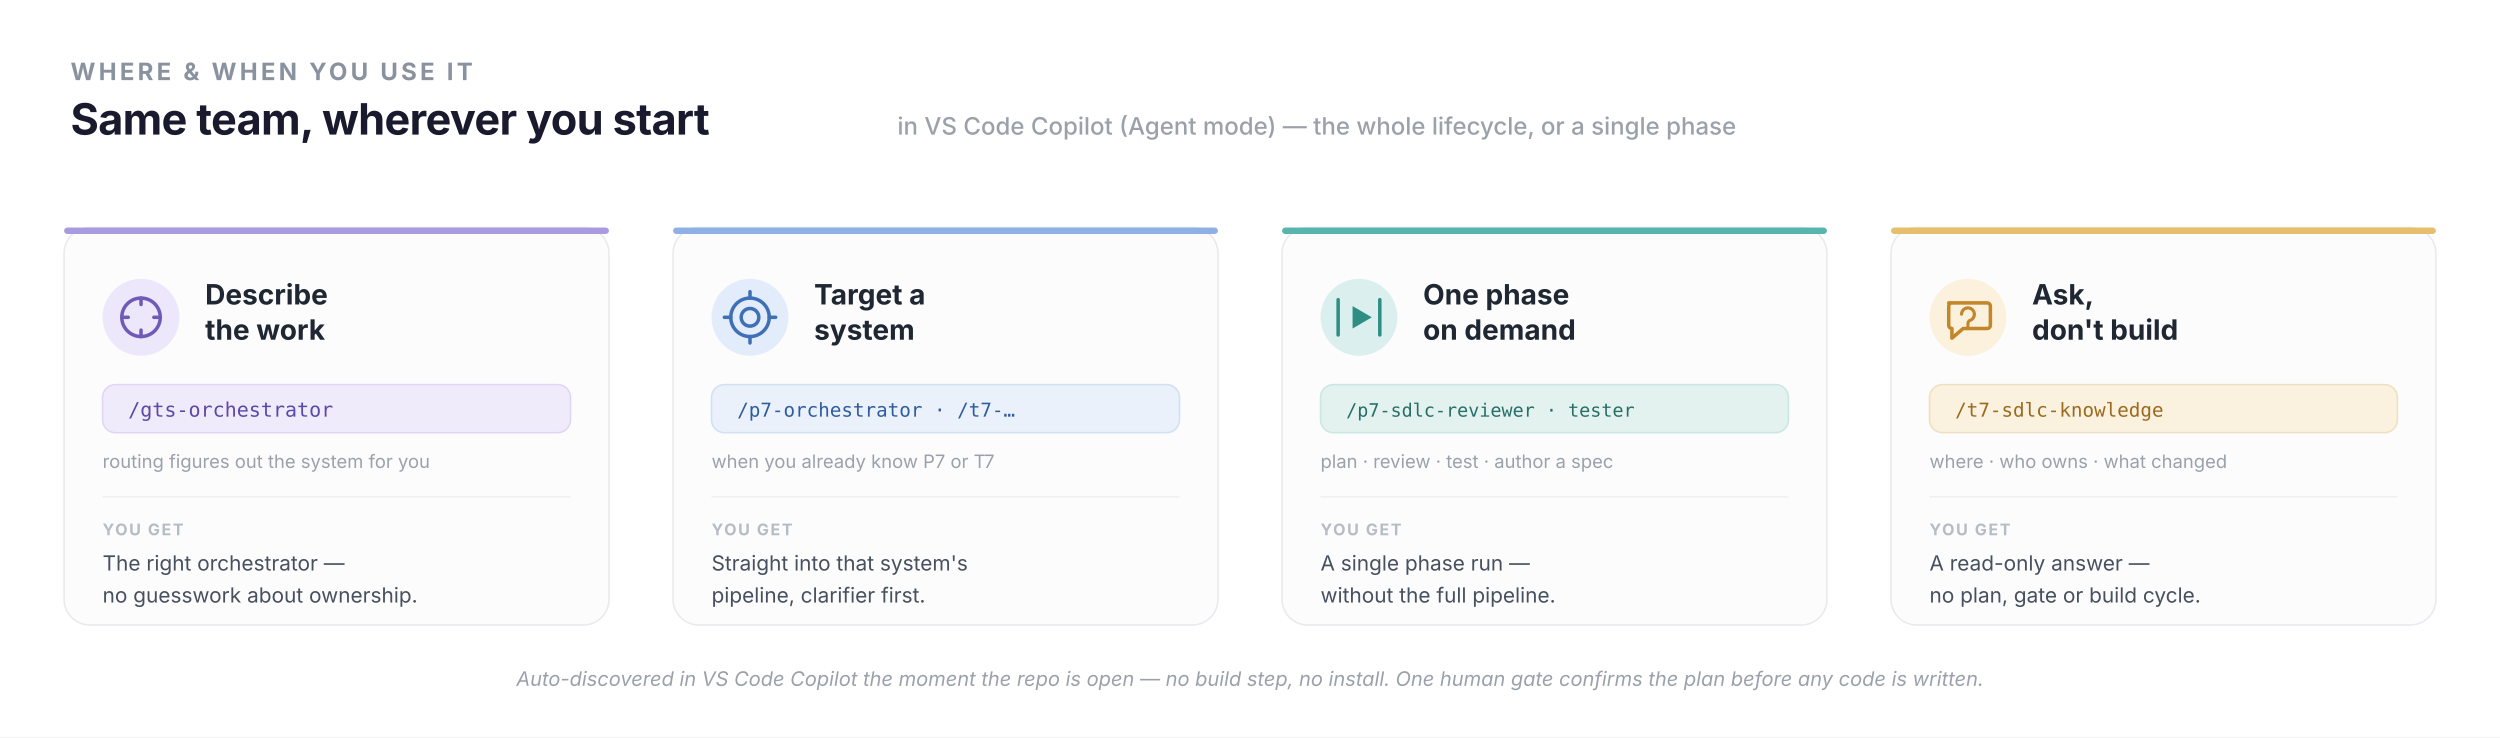
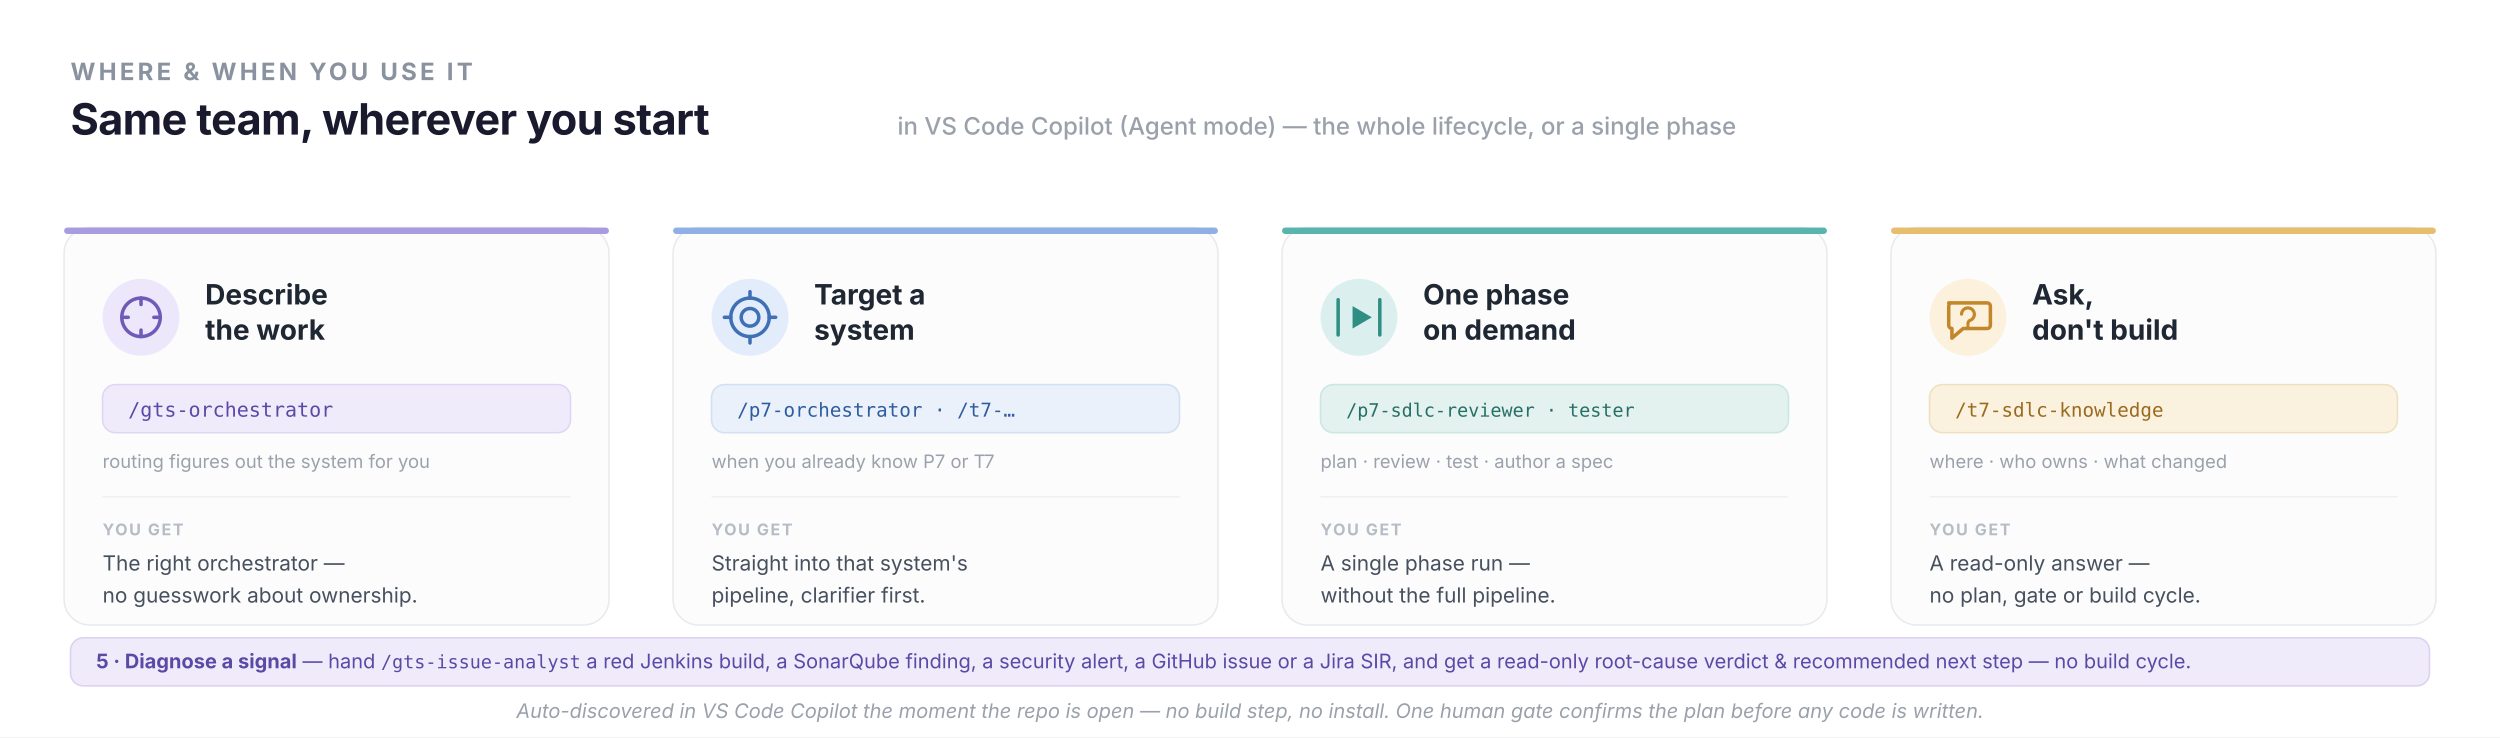
- <svg xmlns="http://www.w3.org/2000/svg" viewBox="0 0 1560 460" width="1560" height="460" role="img" aria-label="Where and when you use GTS AI SDLC. It lives in VS Code Copilot Agent mode, which auto-discovers every agent the moment the repo is open. Four ways in, the same team every time. 1 Describe the work: call gts-orchestrator and routing figures out the system — you get the right orchestrator with no guesswork. 2 Target a system: call p7-orchestrator or t7-orchestrator when you already know P7 or T7 — you get straight into that system's pipeline. 3 One phase on demand: call a single agent such as p7-sdlc-reviewer or t7-sdlc-tester to plan, review, test or author a spec — you get one phase without the full run. 4 Ask, don't build: call t7-sdlc-knowledge for where, who-owns and what-changed questions — you get a read-only answer with no build cycle.">
+ <svg xmlns="http://www.w3.org/2000/svg" viewBox="0 0 1560 460" width="1560" height="460" role="img" aria-label="Where and when you use GTS AI SDLC. It lives in VS Code Copilot Agent mode, which auto-discovers every agent the moment the repo is open. Five ways in, the same team every time. 1 Describe the work: call gts-orchestrator and routing figures out the system — you get the right orchestrator with no guesswork. 2 Target a system: call p7-orchestrator or t7-orchestrator when you already know P7 or T7 — you get straight into that system's pipeline. 3 One phase on demand: call a single agent such as p7-sdlc-reviewer or t7-sdlc-tester to plan, review, test or author a spec — you get one phase without the full run. 4 Ask, don't build: call t7-sdlc-knowledge for where, who-owns and what-changed questions — you get a read-only answer with no build cycle. 5 Diagnose a signal: hand gts-issue-analyst a red Jenkins build, a SonarQube finding, a security alert, a GitHub issue or a Jira SIR — you get a read-only, evidence-grounded root-cause verdict and a recommended next step, no build cycle.">
  <rect x="0" y="0" width="1560" height="460" fill="#FFFFFF" />
  <g font-family="Inter, 'SF Pro Display', -apple-system, BlinkMacSystemFont, 'Segoe UI', Roboto, Helvetica, Arial, sans-serif">
    <text x="44" y="50" font-size="15" font-weight="700" fill="#8A92A0" letter-spacing="2">WHERE &amp; WHEN YOU USE IT</text>
    <text x="44" y="84" font-size="27" font-weight="700" fill="#1A1A2E" letter-spacing="-0.4">Same team, wherever you start</text>
    <text x="560" y="84" font-size="15" font-weight="500" fill="#9AA1AB">in VS Code Copilot (Agent mode) — the whole lifecycle, or a single phase</text>
    <g transform="translate(40,142)">
      <rect x="0" y="0" width="340" height="248" rx="16" fill="#FCFCFD" stroke="#E8EAED" />
      <rect x="0" y="0" width="340" height="4" rx="2" fill="#A99BE0" />
      <circle cx="48" cy="56" r="24" fill="#ECE7FA" />
      <g transform="translate(48,56)" fill="none" stroke="#6E5BB8" stroke-width="2.2" stroke-linecap="round" stroke-linejoin="round">
        <circle cx="0" cy="0" r="12" />
        <path d="M0 -12 L0 -8 M0 8 L0 12 M-12 0 L-8 0 M8 0 L12 0" />
        <path d="M4.5 -4.5 L-1 1 L-4.5 4.5 L1 -1 Z" fill="#6E5BB8" stroke="none" />
      </g>
      <text x="88" y="48" font-size="17.5" font-weight="700" fill="#1F2733">Describe</text>
      <text x="88" y="70" font-size="17.5" font-weight="700" fill="#1F2733">the work</text>
      <rect x="24" y="98" width="292" height="30" rx="8" fill="#F0EBFB" stroke="#E0D6F4" />
      <text x="40" y="118" font-size="12.5" font-family="'SF Mono', ui-monospace, Menlo, monospace" fill="#5B49A6">/gts-orchestrator</text>
      <text x="24" y="150" font-size="11.5" fill="#9AA1AB">routing figures out the system for you</text>
      <line x1="24" y1="168" x2="316" y2="168" stroke="#EEF0F2" />
      <text x="24" y="192" font-size="10" font-weight="700" fill="#B6BCC4" letter-spacing="1">YOU GET</text>
      <text x="24" y="214" font-size="13" fill="#46505E">The right orchestrator —</text>
      <text x="24" y="234" font-size="13" fill="#46505E">no guesswork about ownership.</text>
    </g>
    <g transform="translate(420,142)">
      <rect x="0" y="0" width="340" height="248" rx="16" fill="#FCFCFD" stroke="#E8EAED" />
      <rect x="0" y="0" width="340" height="4" rx="2" fill="#8FB0E4" />
      <circle cx="48" cy="56" r="24" fill="#E3ECFB" />
      <g transform="translate(48,56)" fill="none" stroke="#3F6FB5" stroke-width="2.2" stroke-linecap="round">
        <circle cx="0" cy="0" r="12" />
        <circle cx="0" cy="0" r="5.5" />
        <path d="M0 -16 L0 -12 M0 12 L0 16 M-16 0 L-12 0 M12 0 L16 0" />
      </g>
      <text x="88" y="48" font-size="17.5" font-weight="700" fill="#1F2733">Target a</text>
      <text x="88" y="70" font-size="17.5" font-weight="700" fill="#1F2733">system</text>
      <rect x="24" y="98" width="292" height="30" rx="8" fill="#EAF1FB" stroke="#D2E0F2" />
      <text x="40" y="118" font-size="12" font-family="'SF Mono', ui-monospace, Menlo, monospace" fill="#2E5C9E">/p7-orchestrator · /t7-…</text>
      <text x="24" y="150" font-size="11.5" fill="#9AA1AB">when you already know P7 or T7</text>
      <line x1="24" y1="168" x2="316" y2="168" stroke="#EEF0F2" />
      <text x="24" y="192" font-size="10" font-weight="700" fill="#B6BCC4" letter-spacing="1">YOU GET</text>
      <text x="24" y="214" font-size="13" fill="#46505E">Straight into that system's</text>
      <text x="24" y="234" font-size="13" fill="#46505E">pipeline, clarifier first.</text>
    </g>
    <g transform="translate(800,142)">
      <rect x="0" y="0" width="340" height="248" rx="16" fill="#FCFCFD" stroke="#E8EAED" />
      <rect x="0" y="0" width="340" height="4" rx="2" fill="#57B5AD" />
      <circle cx="48" cy="56" r="24" fill="#DBF0EE" />
      <g transform="translate(48,56)" fill="none" stroke="#2E8E84" stroke-width="2.2" stroke-linecap="round" stroke-linejoin="round">
        <path d="M-13 -11 L-13 11 M13 -11 L13 11" />
        <path d="M-4 -7 L8 0 L-4 7 Z" fill="#2E8E84" stroke="none" />
      </g>
      <text x="88" y="48" font-size="17.5" font-weight="700" fill="#1F2733">One phase</text>
      <text x="88" y="70" font-size="17.5" font-weight="700" fill="#1F2733">on demand</text>
      <rect x="24" y="98" width="292" height="30" rx="8" fill="#E3F1EF" stroke="#CBE7E2" />
      <text x="40" y="118" font-size="11.5" font-family="'SF Mono', ui-monospace, Menlo, monospace" fill="#256F67">/p7-sdlc-reviewer · tester</text>
      <text x="24" y="150" font-size="11.5" fill="#9AA1AB">plan · review · test · author a spec</text>
      <line x1="24" y1="168" x2="316" y2="168" stroke="#EEF0F2" />
      <text x="24" y="192" font-size="10" font-weight="700" fill="#B6BCC4" letter-spacing="1">YOU GET</text>
      <text x="24" y="214" font-size="13" fill="#46505E">A single phase run —</text>
      <text x="24" y="234" font-size="13" fill="#46505E">without the full pipeline.</text>
    </g>
    <g transform="translate(1180,142)">
      <rect x="0" y="0" width="340" height="248" rx="16" fill="#FCFCFD" stroke="#E8EAED" />
      <rect x="0" y="0" width="340" height="4" rx="2" fill="#E7BD6E" />
      <circle cx="48" cy="56" r="24" fill="#FBF1DC" />
      <g transform="translate(48,56)" fill="none" stroke="#C2862B" stroke-width="2.2" stroke-linecap="round" stroke-linejoin="round">
        <path d="M-12 -9 h24 a2 2 0 0 1 2 2 v12 a2 2 0 0 1 -2 2 h-15 l-7 6 v-6 a2 2 0 0 1 -2 -2 v-12 a2 2 0 0 1 2 -2 z" />
        <path d="M-4 -2 a4 4 0 1 1 5 4 c-1 0.8 -1 1.6 -1 2.6" stroke-width="2" />
        <circle cx="0" cy="6.5" r="1.3" fill="#C2862B" stroke="none" />
      </g>
      <text x="88" y="48" font-size="17.5" font-weight="700" fill="#1F2733">Ask,</text>
      <text x="88" y="70" font-size="17.5" font-weight="700" fill="#1F2733">don't build</text>
      <rect x="24" y="98" width="292" height="30" rx="8" fill="#FAF1DE" stroke="#EFE0C2" />
      <text x="40" y="118" font-size="12" font-family="'SF Mono', ui-monospace, Menlo, monospace" fill="#9A6A1E">/t7-sdlc-knowledge</text>
      <text x="24" y="150" font-size="11.5" fill="#9AA1AB">where · who owns · what changed</text>
      <line x1="24" y1="168" x2="316" y2="168" stroke="#EEF0F2" />
      <text x="24" y="192" font-size="10" font-weight="700" fill="#B6BCC4" letter-spacing="1">YOU GET</text>
      <text x="24" y="214" font-size="13" fill="#46505E">A read-only answer —</text>
      <text x="24" y="234" font-size="13" fill="#46505E">no plan, gate or build cycle.</text>
    </g>
-     <text x="780" y="428" text-anchor="middle" font-size="12.5" font-style="italic" fill="#9AA1AB">Auto-discovered in VS Code Copilot the moment the repo is open — no build step, no install. One human gate confirms the plan before any code is written.</text>
+     <rect x="44" y="398" width="1472" height="30" rx="8" fill="#F0EBFB" stroke="#DCD1F0" />
+     <text x="60" y="417" font-size="12.5" fill="#5B49A6">
+       <tspan font-weight="700">5 · Diagnose a signal</tspan> — hand <tspan font-family="'SF Mono', ui-monospace, Menlo, monospace" font-size="11.5">/gts-issue-analyst</tspan> a red Jenkins build, a SonarQube finding, a security alert, a GitHub issue or a Jira SIR, and get a read-only root-cause verdict &amp; recommended next step — no build cycle.</text>
+     <text x="780" y="448" text-anchor="middle" font-size="12.5" font-style="italic" fill="#9AA1AB">Auto-discovered in VS Code Copilot the moment the repo is open — no build step, no install. One human gate confirms the plan before any code is written.</text>
  </g>
</svg>
